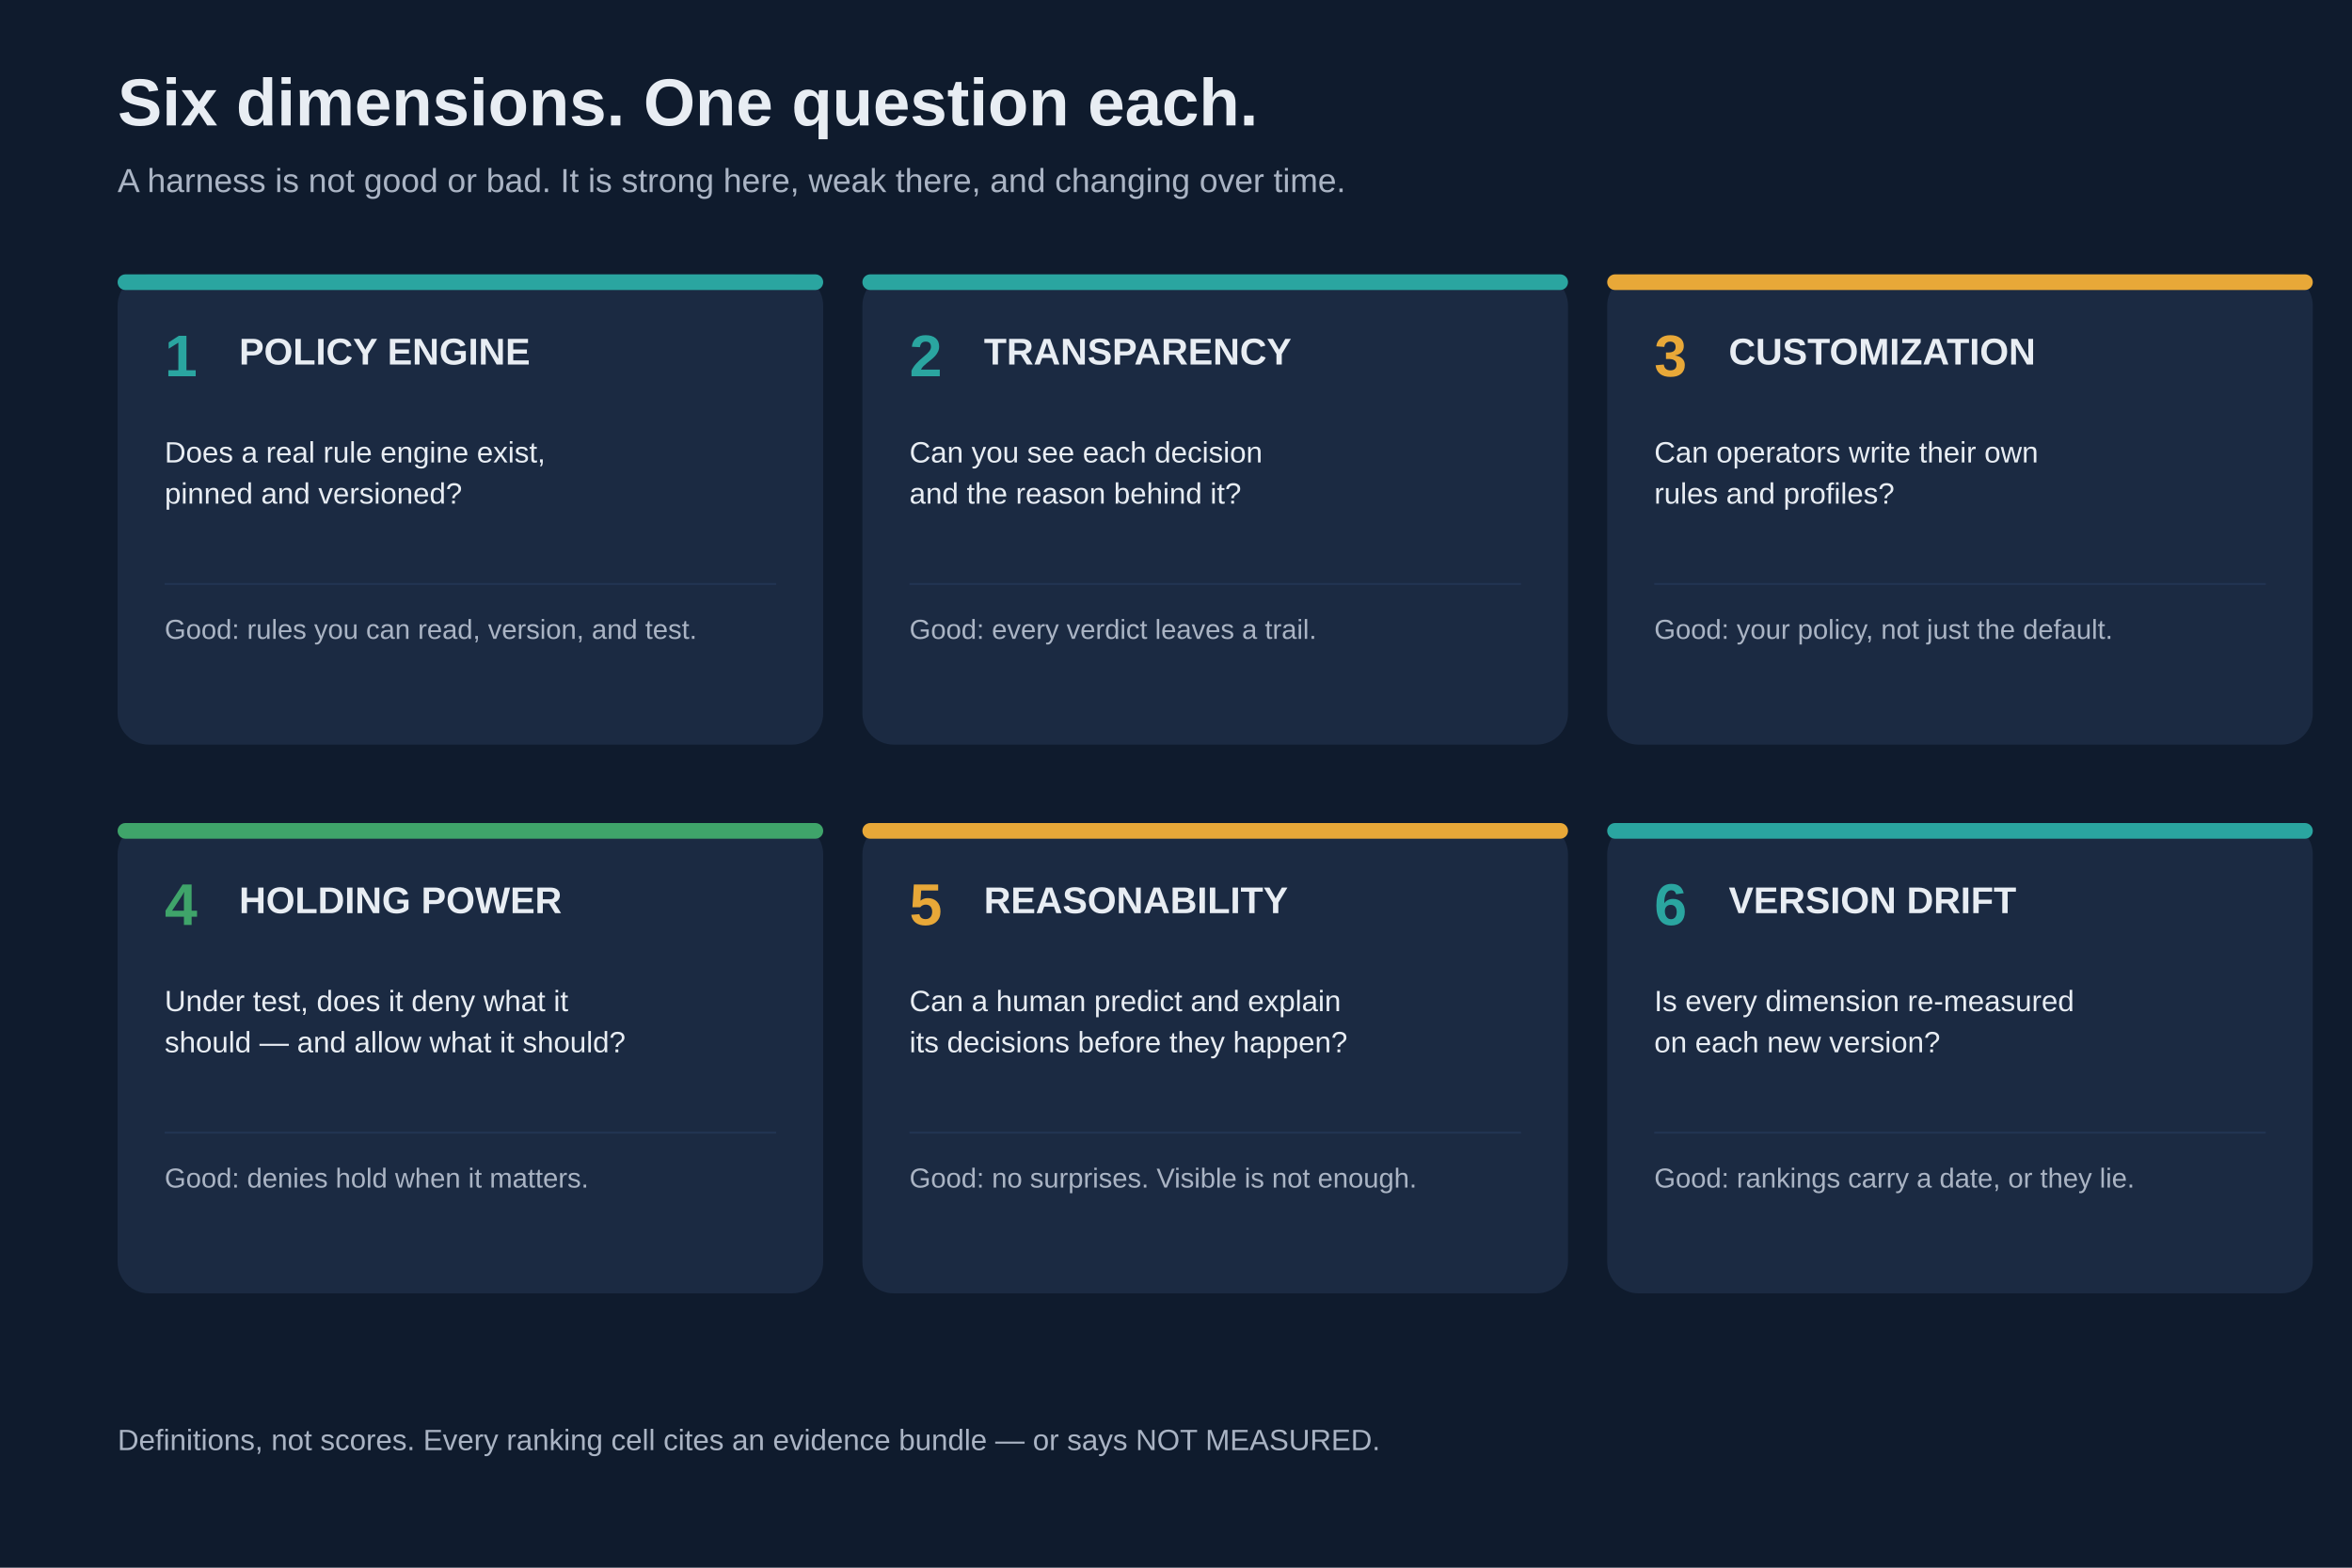
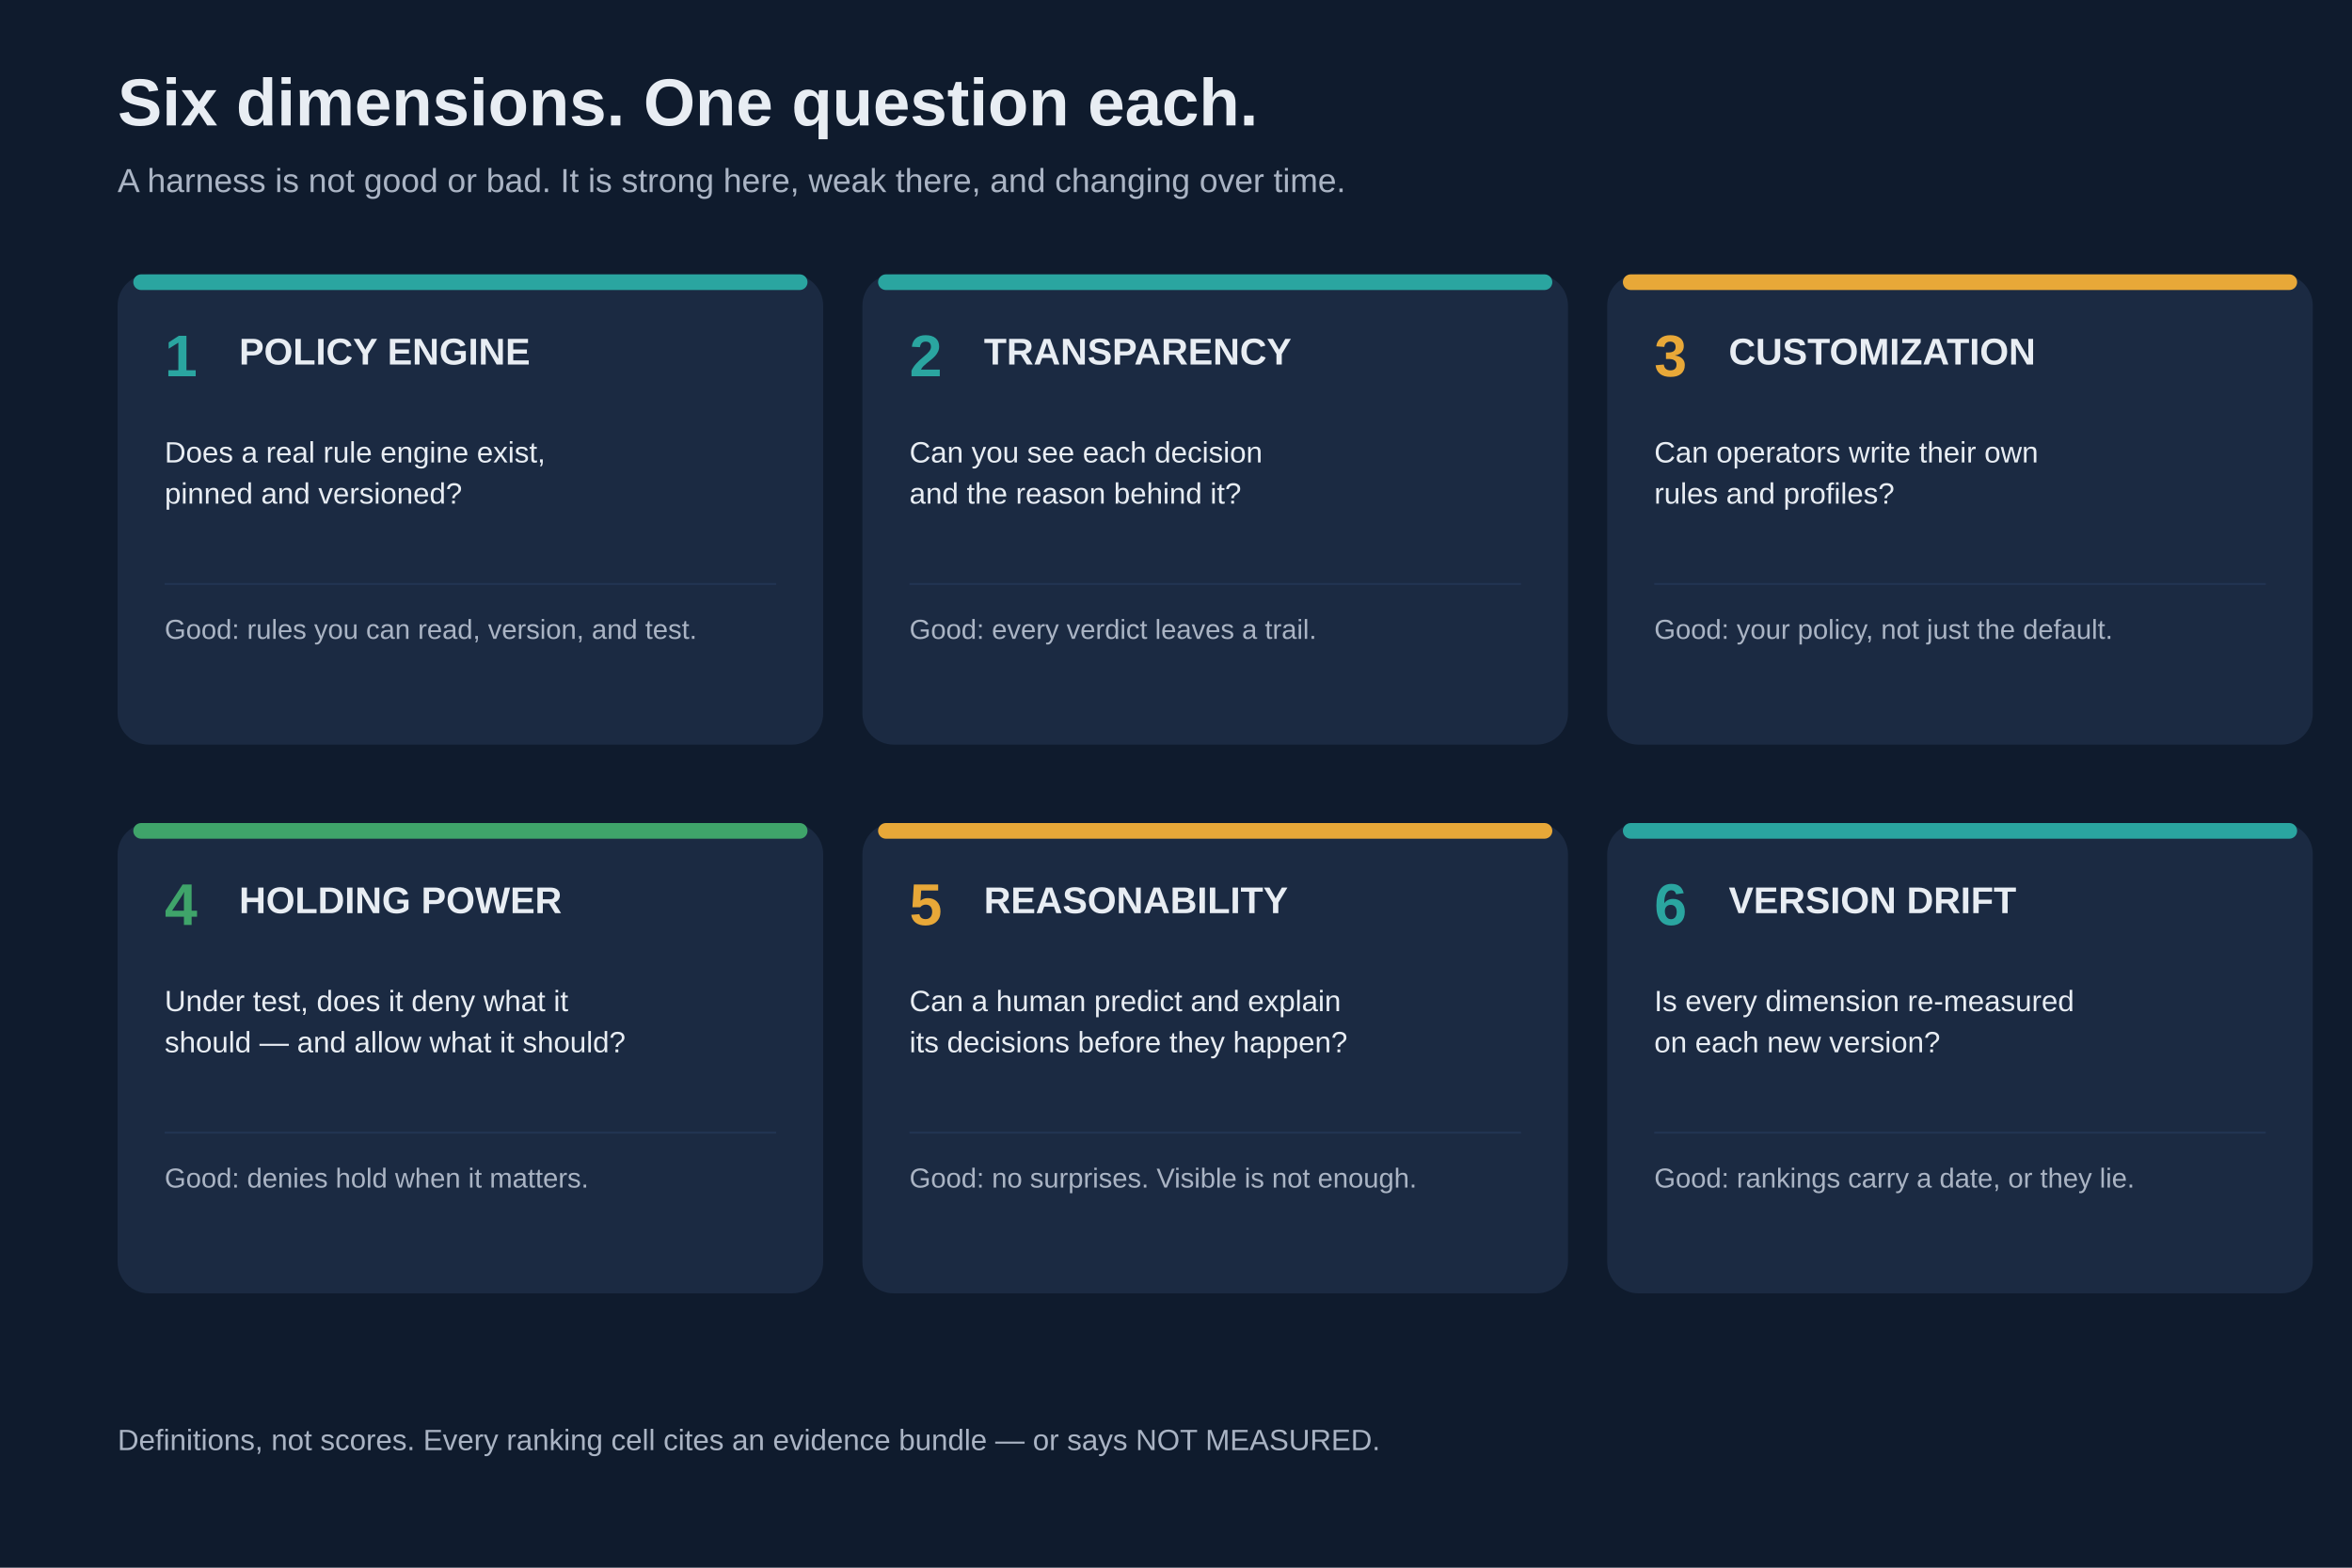
<svg xmlns="http://www.w3.org/2000/svg" width="1200" height="800" viewBox="0 0 1200 800" font-family="Arial, Helvetica, DejaVu Sans, sans-serif">
  <rect width="1200" height="800" fill="#0F1B2D" />
  <text x="60" y="64" font-size="34" fill="#E8EDF3" font-weight="bold" text-anchor="start">Six dimensions. One question each.</text>
  <text x="60" y="98" font-size="17" fill="#AAB4C4" font-weight="normal" text-anchor="start">A harness is not good or bad. It is strong here, weak there, and changing over time.</text>
  <rect x="60" y="140" width="360" height="240" rx="16" fill="#1B2A42" />
-   <rect x="60" y="140" width="360" height="8" rx="4" fill="#2AA5A0" />
+   <rect x="68" y="140" width="344" height="8" rx="4" fill="#2AA5A0" />
  <text x="84" y="192" font-size="30" fill="#2AA5A0" font-weight="bold" text-anchor="start">1</text>
  <text x="122" y="186" font-size="19" fill="#E8EDF3" font-weight="bold" text-anchor="start">POLICY ENGINE</text>
  <text x="84" y="236" font-size="15" fill="#E8EDF3" font-weight="normal" text-anchor="start">Does a real rule engine exist,</text>
  <text x="84" y="257" font-size="15" fill="#E8EDF3" font-weight="normal" text-anchor="start">pinned and versioned?</text>
  <line x1="84" y1="298" x2="396" y2="298" stroke="#223452" stroke-width="1" />
  <text x="84" y="326" font-size="14" fill="#AAB4C4" font-weight="normal" text-anchor="start">Good: rules you can read, version, and test.</text>
  <rect x="440" y="140" width="360" height="240" rx="16" fill="#1B2A42" />
-   <rect x="440" y="140" width="360" height="8" rx="4" fill="#2AA5A0" />
+   <rect x="448" y="140" width="344" height="8" rx="4" fill="#2AA5A0" />
  <text x="464" y="192" font-size="30" fill="#2AA5A0" font-weight="bold" text-anchor="start">2</text>
  <text x="502" y="186" font-size="19" fill="#E8EDF3" font-weight="bold" text-anchor="start">TRANSPARENCY</text>
  <text x="464" y="236" font-size="15" fill="#E8EDF3" font-weight="normal" text-anchor="start">Can you see each decision</text>
  <text x="464" y="257" font-size="15" fill="#E8EDF3" font-weight="normal" text-anchor="start">and the reason behind it?</text>
  <line x1="464" y1="298" x2="776" y2="298" stroke="#223452" stroke-width="1" />
  <text x="464" y="326" font-size="14" fill="#AAB4C4" font-weight="normal" text-anchor="start">Good: every verdict leaves a trail.</text>
  <rect x="820" y="140" width="360" height="240" rx="16" fill="#1B2A42" />
-   <rect x="820" y="140" width="360" height="8" rx="4" fill="#E8A838" />
+   <rect x="828" y="140" width="344" height="8" rx="4" fill="#E8A838" />
  <text x="844" y="192" font-size="30" fill="#E8A838" font-weight="bold" text-anchor="start">3</text>
  <text x="882" y="186" font-size="19" fill="#E8EDF3" font-weight="bold" text-anchor="start">CUSTOMIZATION</text>
  <text x="844" y="236" font-size="15" fill="#E8EDF3" font-weight="normal" text-anchor="start">Can operators write their own</text>
  <text x="844" y="257" font-size="15" fill="#E8EDF3" font-weight="normal" text-anchor="start">rules and profiles?</text>
  <line x1="844" y1="298" x2="1156" y2="298" stroke="#223452" stroke-width="1" />
  <text x="844" y="326" font-size="14" fill="#AAB4C4" font-weight="normal" text-anchor="start">Good: your policy, not just the default.</text>
  <rect x="60" y="420" width="360" height="240" rx="16" fill="#1B2A42" />
-   <rect x="60" y="420" width="360" height="8" rx="4" fill="#3FA46A" />
+   <rect x="68" y="420" width="344" height="8" rx="4" fill="#3FA46A" />
  <text x="84" y="472" font-size="30" fill="#3FA46A" font-weight="bold" text-anchor="start">4</text>
  <text x="122" y="466" font-size="19" fill="#E8EDF3" font-weight="bold" text-anchor="start">HOLDING POWER</text>
  <text x="84" y="516" font-size="15" fill="#E8EDF3" font-weight="normal" text-anchor="start">Under test, does it deny what it</text>
  <text x="84" y="537" font-size="15" fill="#E8EDF3" font-weight="normal" text-anchor="start">should — and allow what it should?</text>
  <line x1="84" y1="578" x2="396" y2="578" stroke="#223452" stroke-width="1" />
  <text x="84" y="606" font-size="14" fill="#AAB4C4" font-weight="normal" text-anchor="start">Good: denies hold when it matters.</text>
  <rect x="440" y="420" width="360" height="240" rx="16" fill="#1B2A42" />
-   <rect x="440" y="420" width="360" height="8" rx="4" fill="#E8A838" />
+   <rect x="448" y="420" width="344" height="8" rx="4" fill="#E8A838" />
  <text x="464" y="472" font-size="30" fill="#E8A838" font-weight="bold" text-anchor="start">5</text>
  <text x="502" y="466" font-size="19" fill="#E8EDF3" font-weight="bold" text-anchor="start">REASONABILITY</text>
  <text x="464" y="516" font-size="15" fill="#E8EDF3" font-weight="normal" text-anchor="start">Can a human predict and explain</text>
  <text x="464" y="537" font-size="15" fill="#E8EDF3" font-weight="normal" text-anchor="start">its decisions before they happen?</text>
  <line x1="464" y1="578" x2="776" y2="578" stroke="#223452" stroke-width="1" />
  <text x="464" y="606" font-size="14" fill="#AAB4C4" font-weight="normal" text-anchor="start">Good: no surprises. Visible is not enough.</text>
  <rect x="820" y="420" width="360" height="240" rx="16" fill="#1B2A42" />
-   <rect x="820" y="420" width="360" height="8" rx="4" fill="#2AA5A0" />
+   <rect x="828" y="420" width="344" height="8" rx="4" fill="#2AA5A0" />
  <text x="844" y="472" font-size="30" fill="#2AA5A0" font-weight="bold" text-anchor="start">6</text>
  <text x="882" y="466" font-size="19" fill="#E8EDF3" font-weight="bold" text-anchor="start">VERSION DRIFT</text>
  <text x="844" y="516" font-size="15" fill="#E8EDF3" font-weight="normal" text-anchor="start">Is every dimension re-measured</text>
  <text x="844" y="537" font-size="15" fill="#E8EDF3" font-weight="normal" text-anchor="start">on each new version?</text>
  <line x1="844" y1="578" x2="1156" y2="578" stroke="#223452" stroke-width="1" />
  <text x="844" y="606" font-size="14" fill="#AAB4C4" font-weight="normal" text-anchor="start">Good: rankings carry a date, or they lie.</text>
  <text x="60" y="740" font-size="15" fill="#AAB4C4" font-weight="normal" text-anchor="start">Definitions, not scores. Every ranking cell cites an evidence bundle — or says NOT MEASURED.</text>
</svg>
